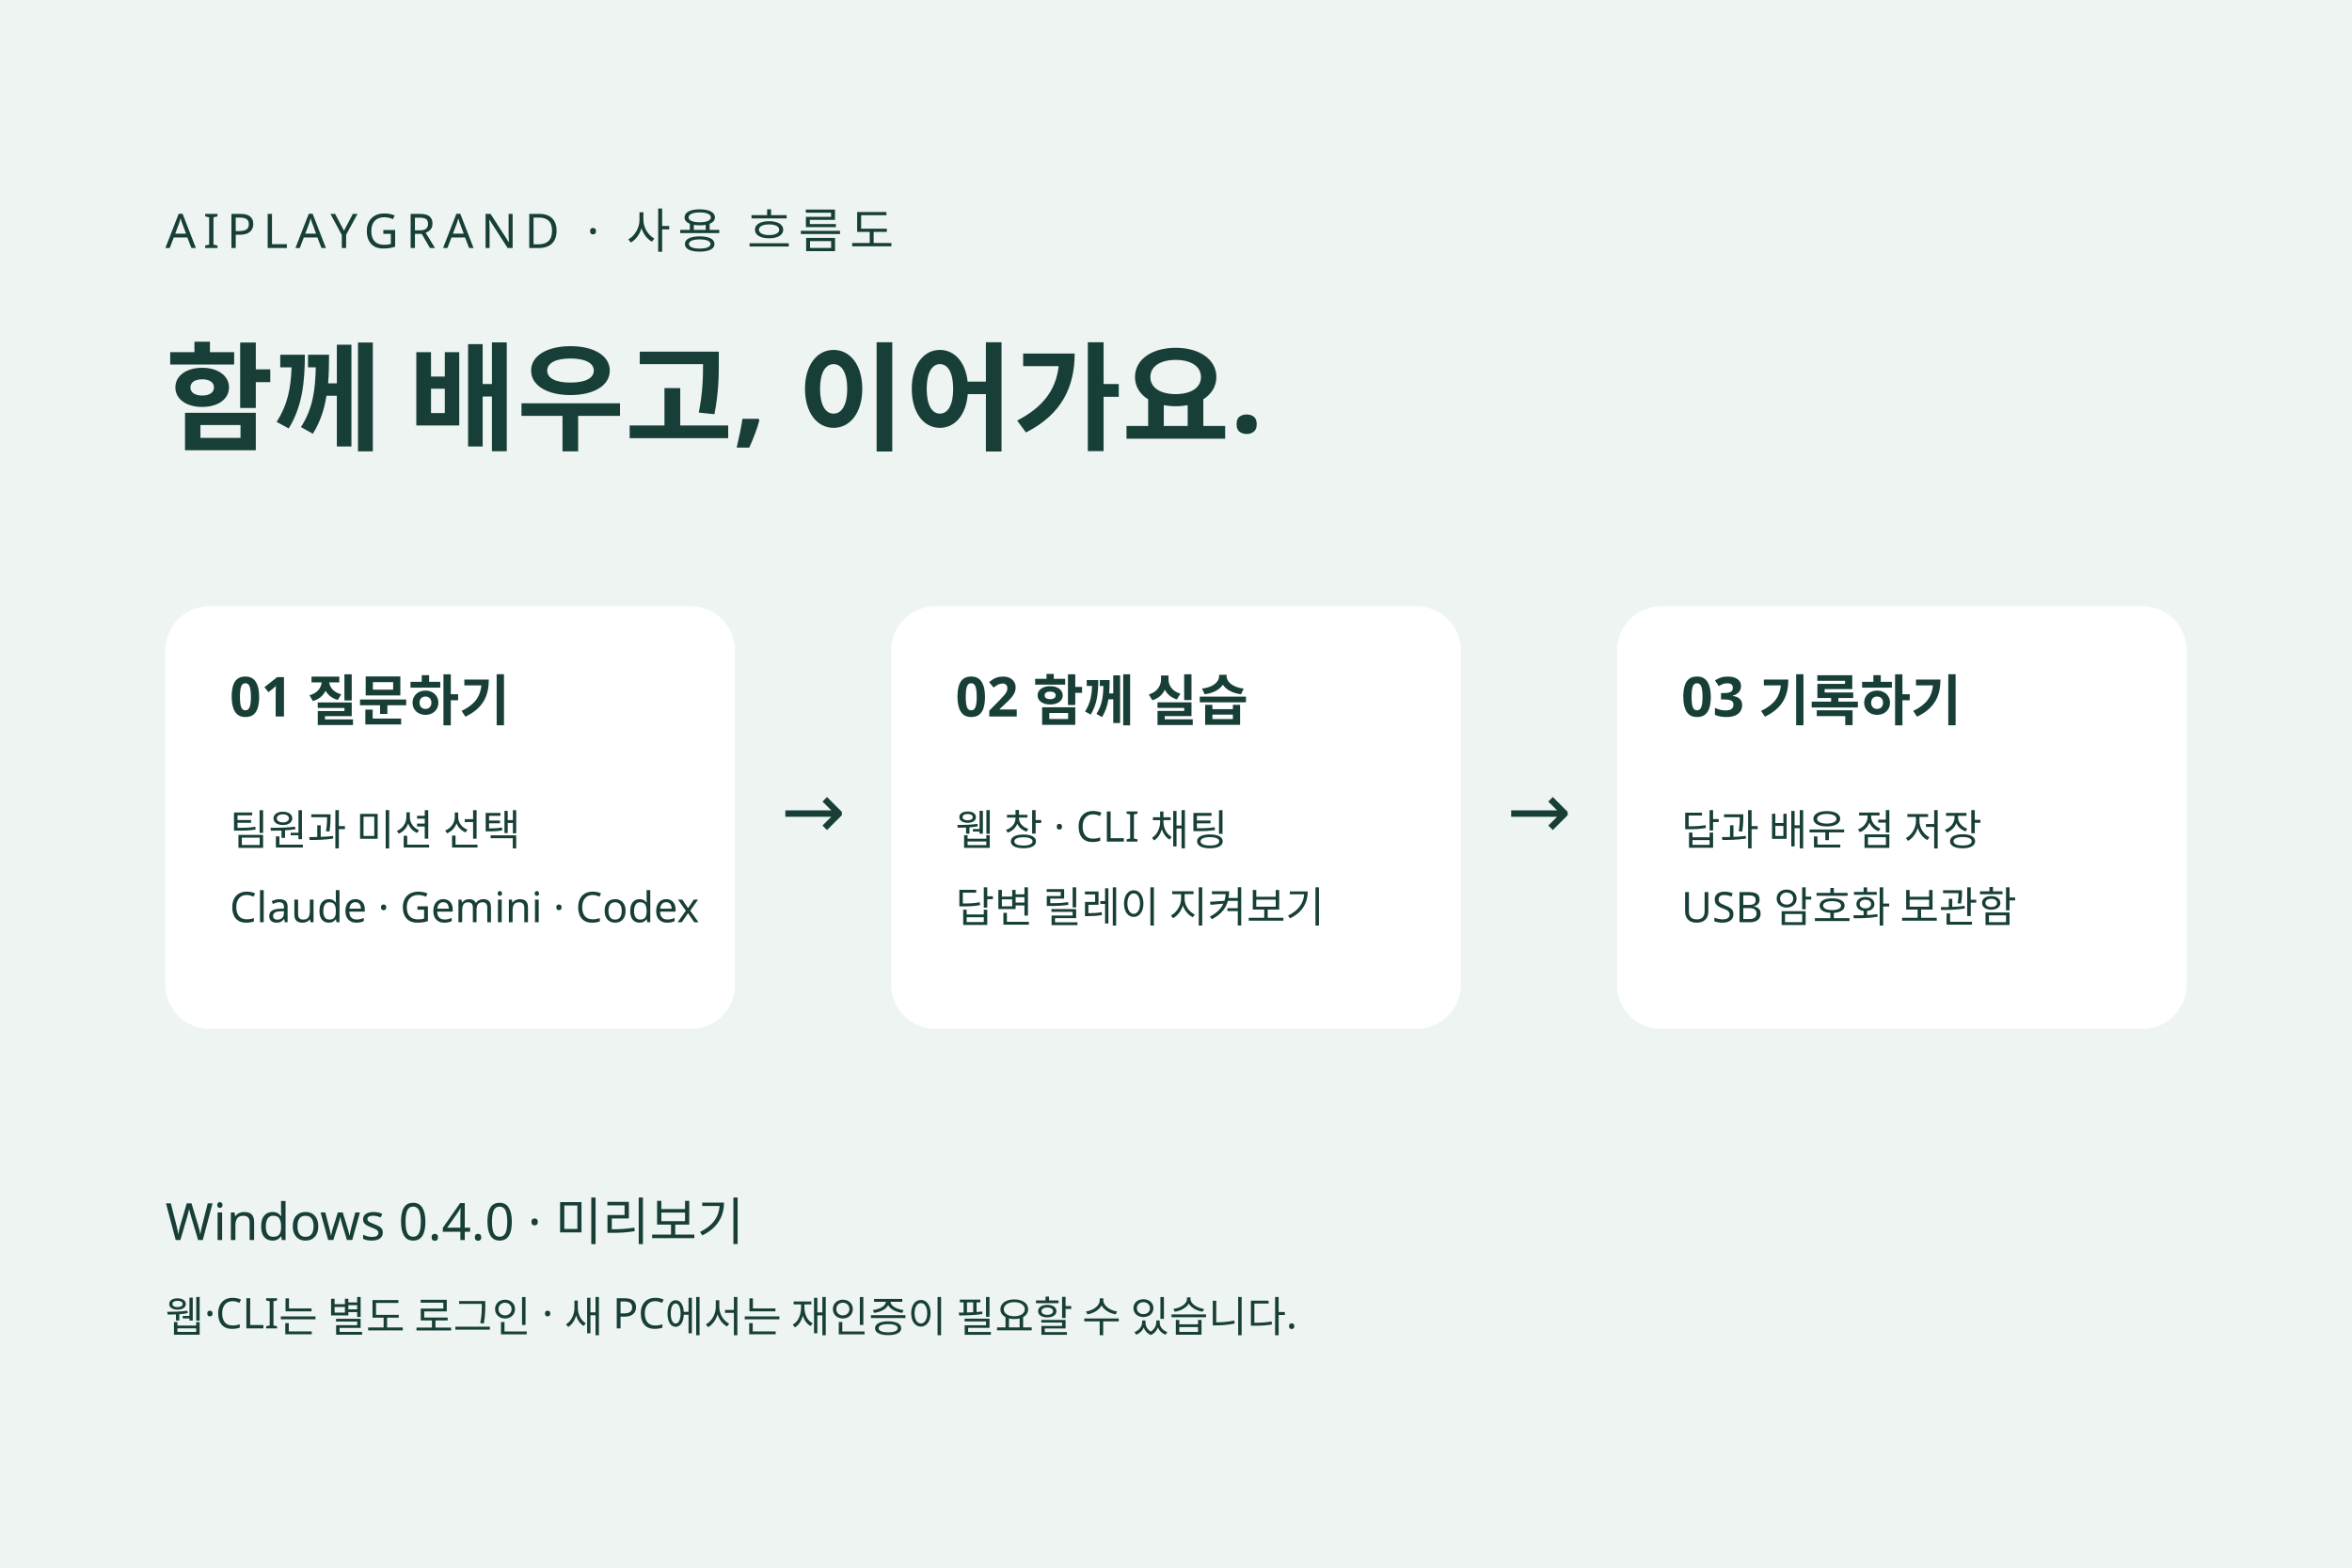
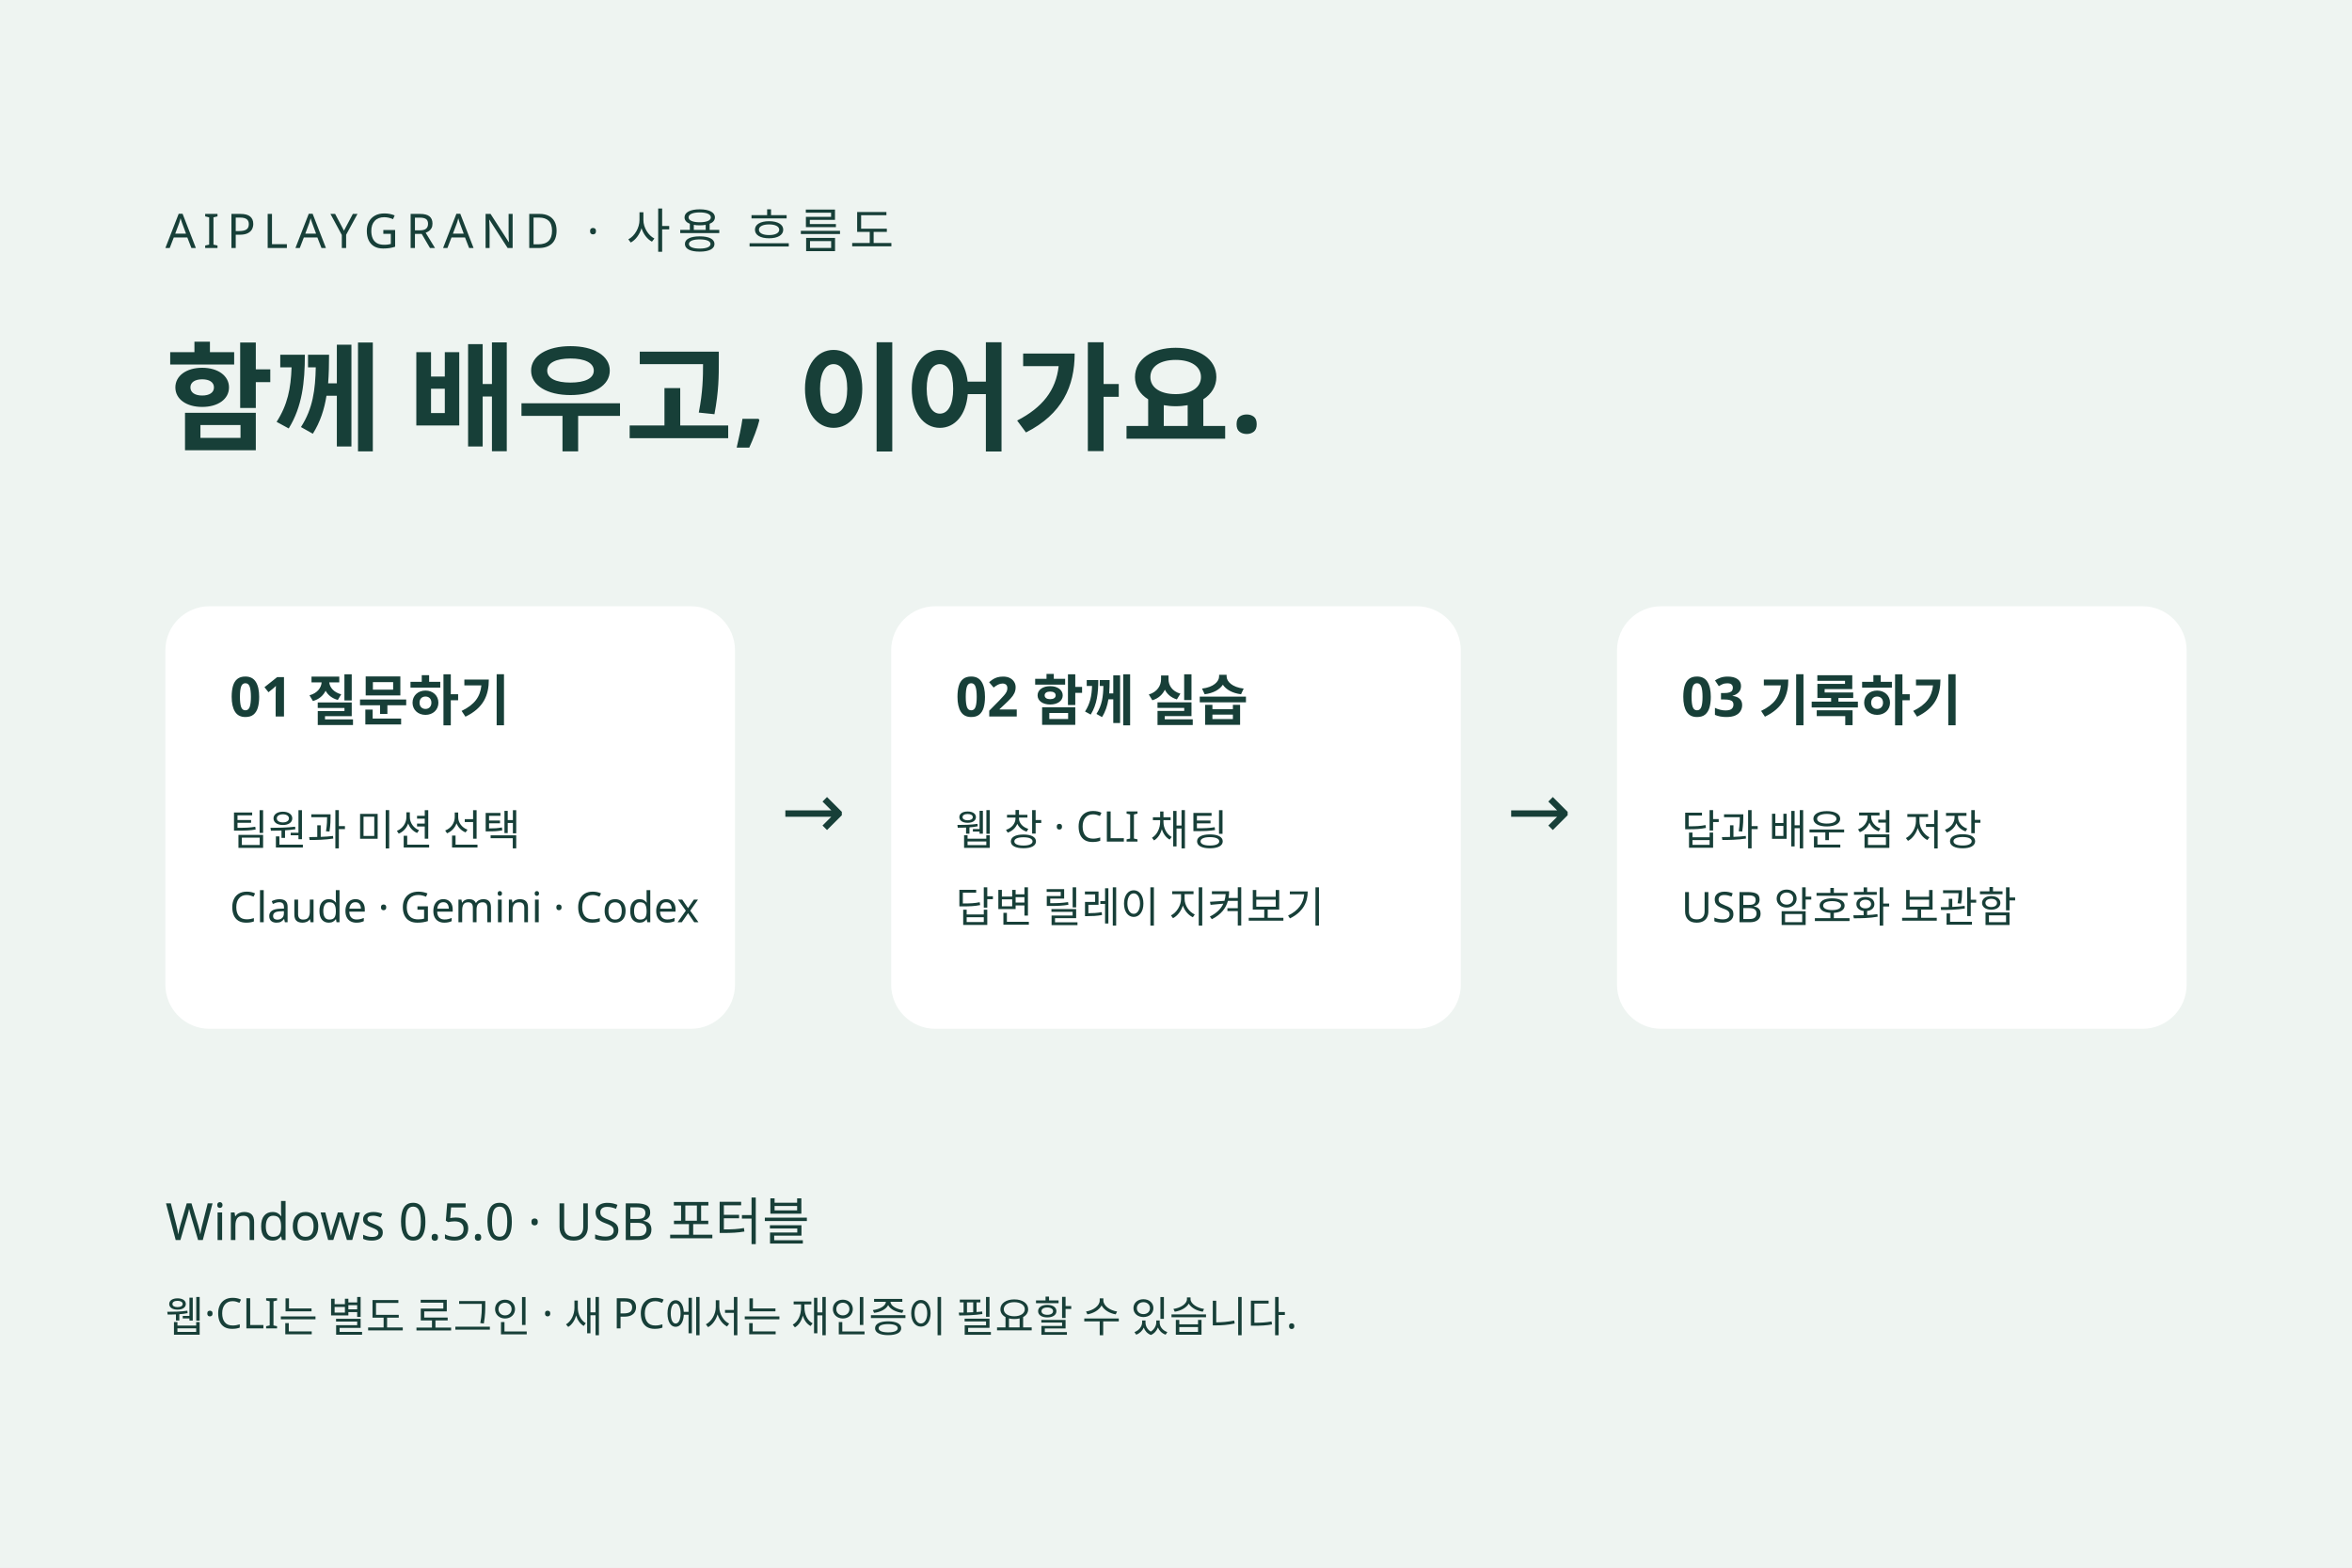
<svg xmlns="http://www.w3.org/2000/svg" width="1280" height="853" viewBox="0 0 1280 853" role="img" aria-labelledby="title desc">
  <rect width="1280" height="853" fill="#eef4f1" />
  <g font-family="sans-serif" fill="#173f38">
    <text x="90" y="135" font-size="26" letter-spacing="4">AIPLAYGRAND · 사용 흐름도</text>
    <text x="90" y="240" font-size="64" font-weight="700">함께 배우고, 이어가요.</text>
    <g fill="#fff">
      <rect x="90" y="330" width="310" height="230" rx="24" />
      <rect x="485" y="330" width="310" height="230" rx="24" />
      <rect x="880" y="330" width="310" height="230" rx="24" />
    </g>
    <g font-size="30" font-weight="700">
      <text x="125" y="390">01 질문하기</text>
      <text x="520" y="390">02 함께 실습</text>
      <text x="915" y="390">03 기록하기</text>
    </g>
    <g font-size="23">
      <text x="125" y="460">팀원과 미션 선택</text>
      <text x="520" y="460">웹 창 · CLI 채팅</text>
      <text x="915" y="460">답과 배운 점 저장</text>
      <text x="125" y="502">Claude · Gemini · Codex</text>
      <text x="520" y="502">답변 릴레이 지켜보기</text>
      <text x="915" y="502">USB 암호화 보관함</text>
    </g>
    <g font-size="42">
      <text x="425" y="456">→</text>
      <text x="820" y="456">→</text>
    </g>
-     <text x="90" y="675" font-size="28">Windows 0.4.0 · 미리보기</text>
+     <text x="90" y="675" font-size="28">Windows 0.5.0 · USB 포터블</text>
    <text x="90" y="725" font-size="23">웹·CLI는 별도 로그인 · 새 PC에서는 재인증이 필요할 수 있습니다.</text>
  </g>
</svg>
